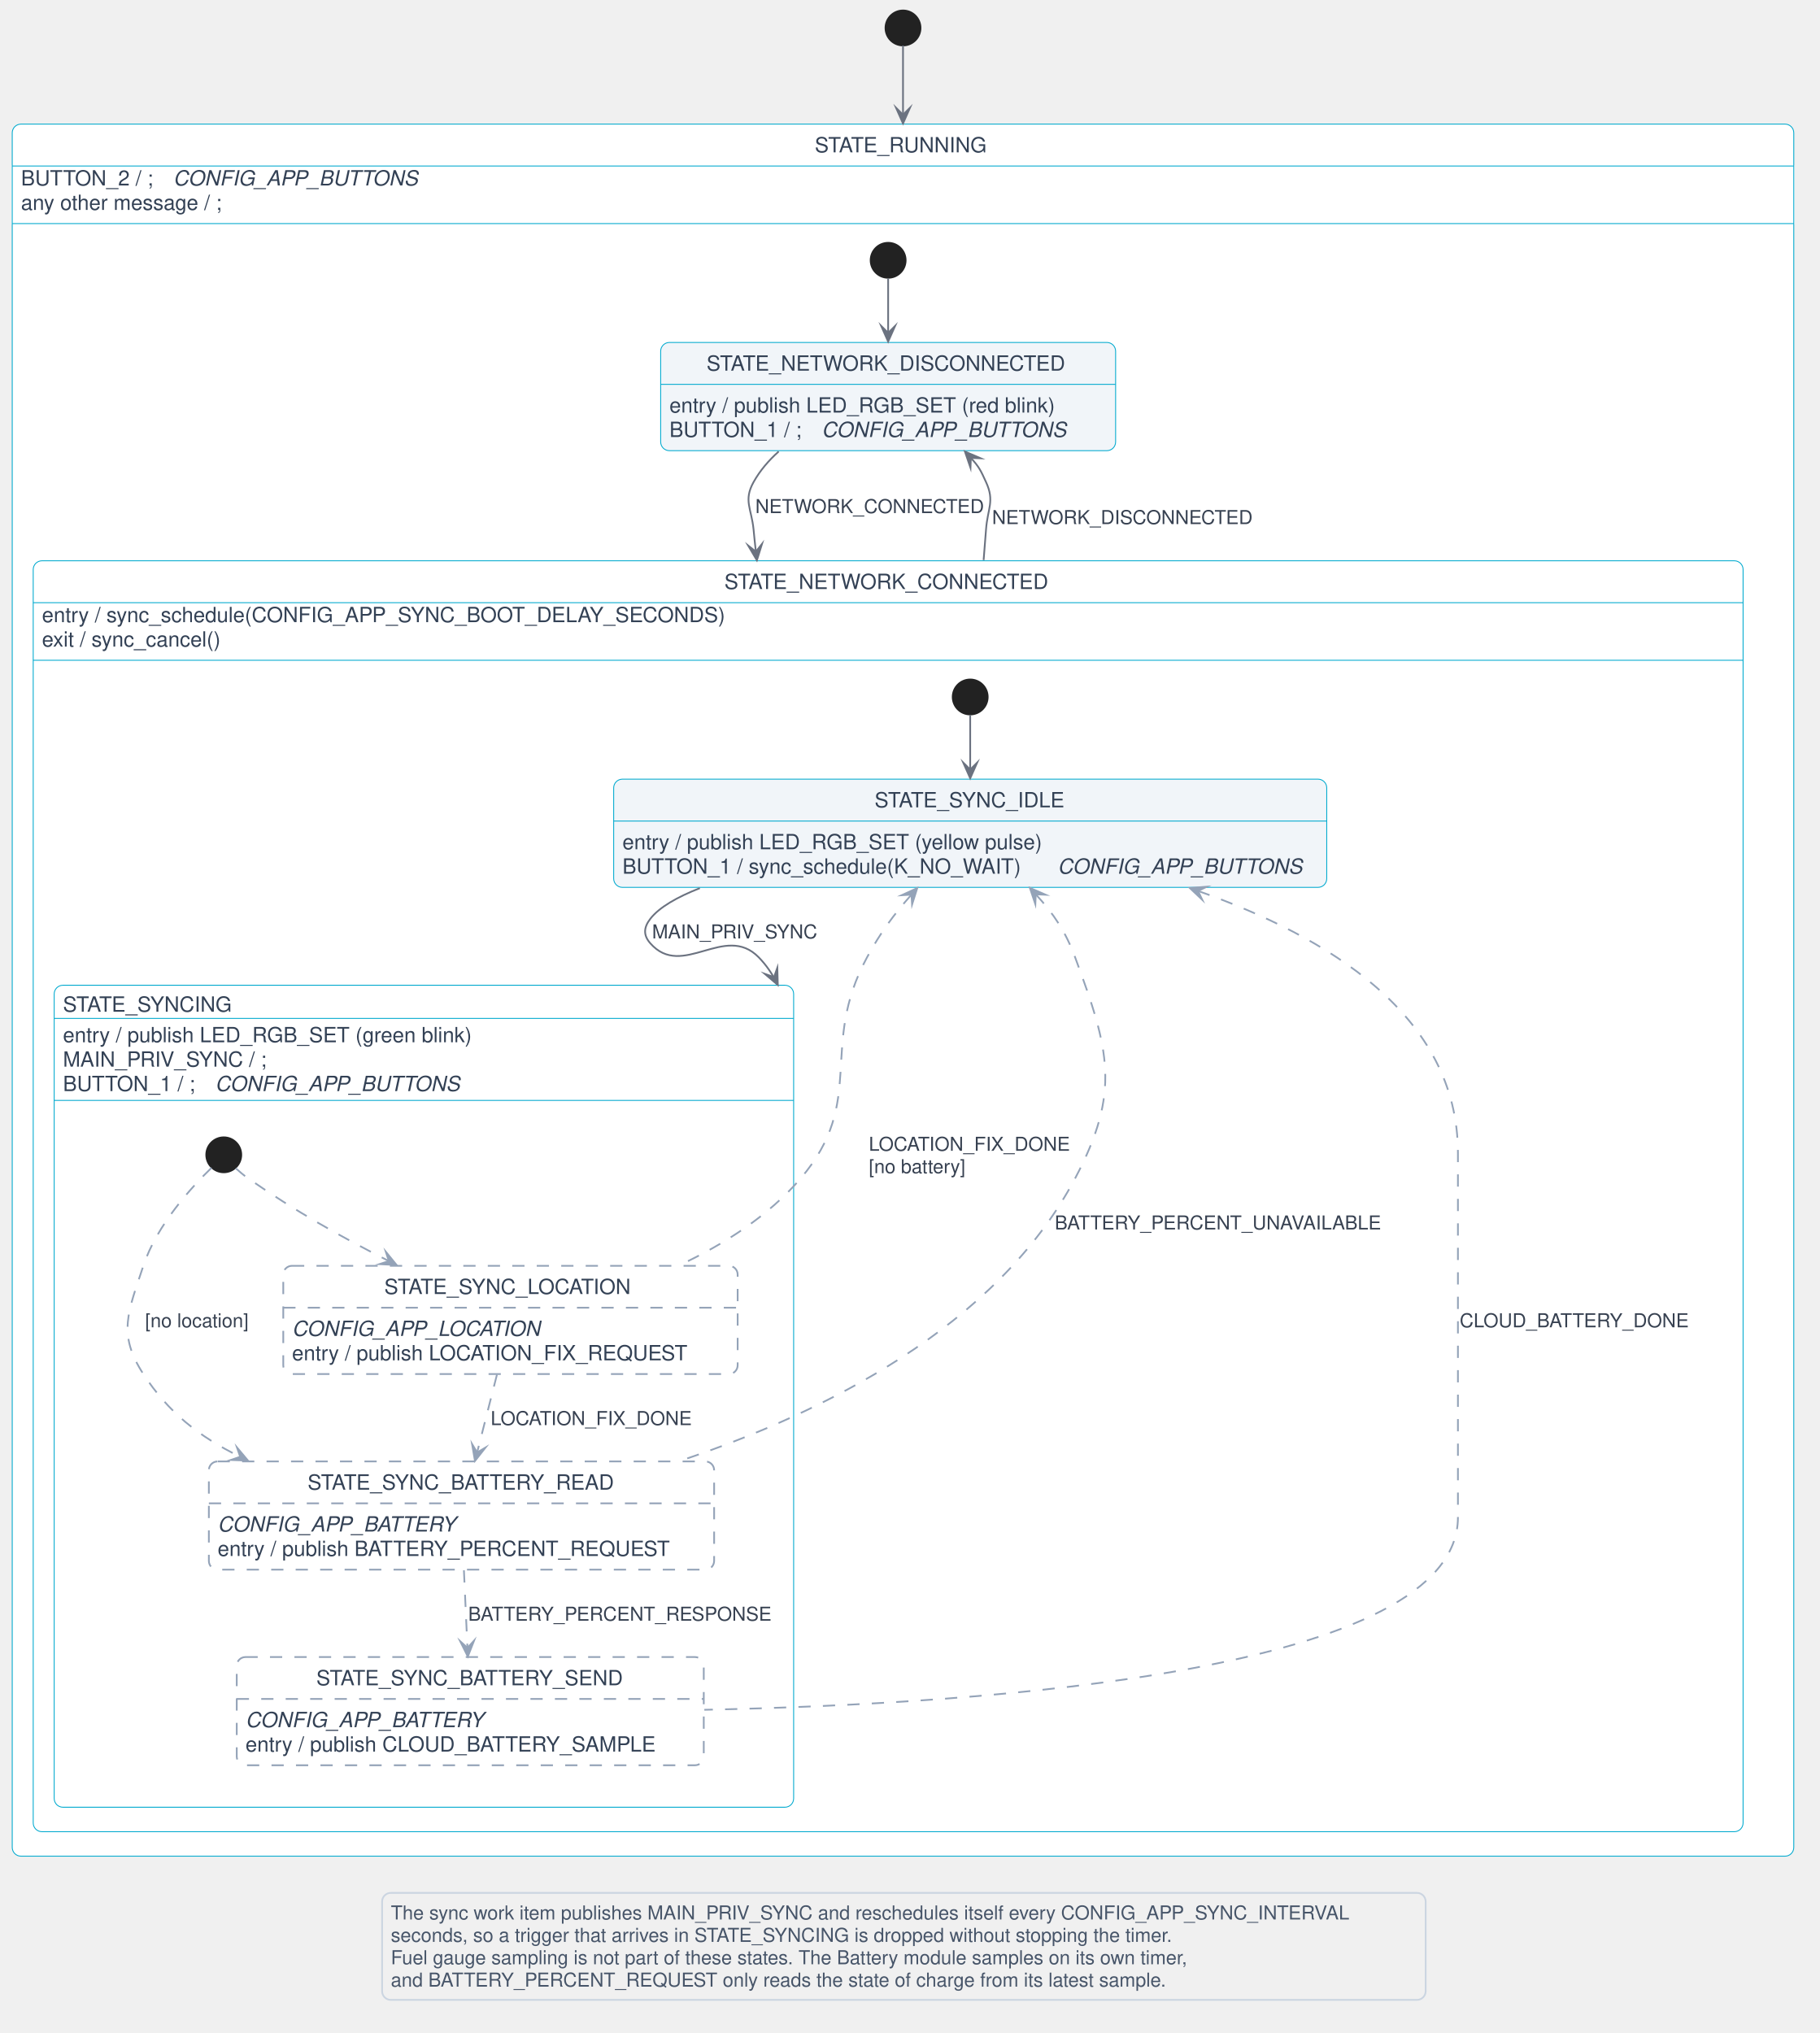
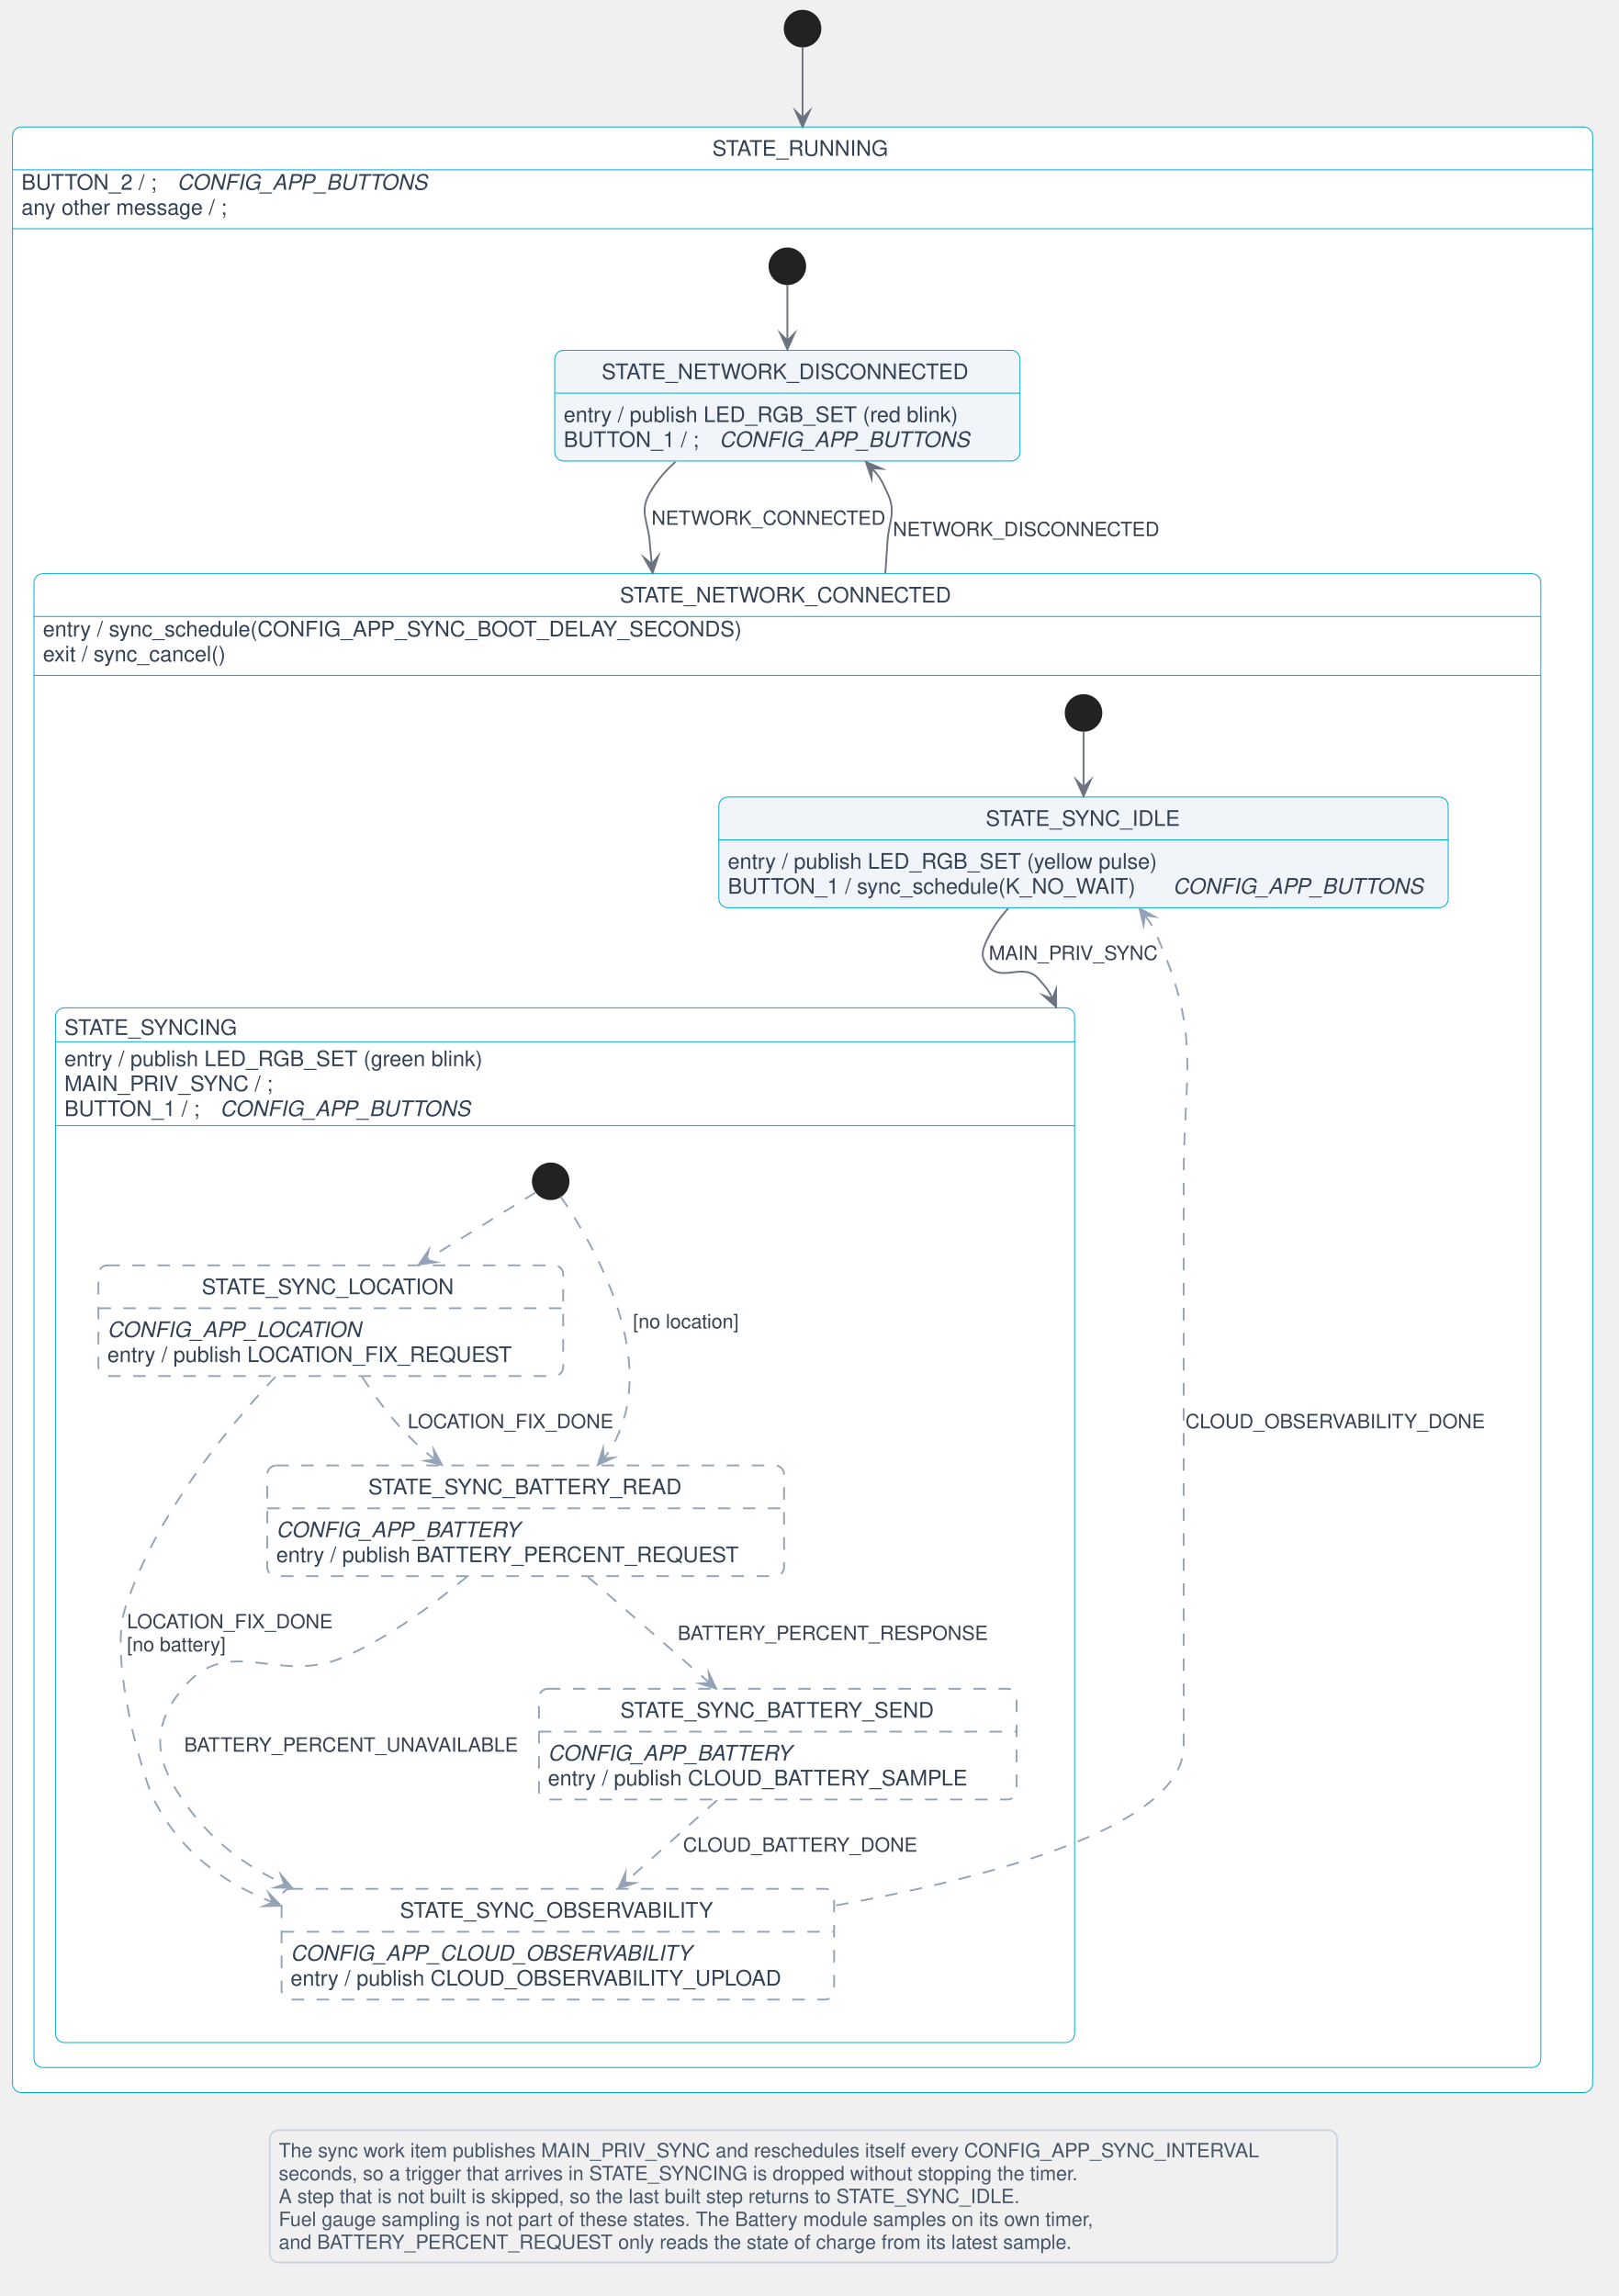
- <svg xmlns="http://www.w3.org/2000/svg" version="1.1" data-diagram-type="STATE" style="width:1041px;height:1163px;background:#FFFFFF;" width="1041px" height="1163px" viewBox="0 0 1041 1163" zoomAndPan="magnify" preserveAspectRatio="none" contentStyleType="text/css">
+ <svg xmlns="http://www.w3.org/2000/svg" version="1.1" data-diagram-type="STATE" style="width:905px;height:1284px;background:#FFFFFF;" width="905px" height="1284px" viewBox="0 0 905 1284" zoomAndPan="magnify" preserveAspectRatio="none" contentStyleType="text/css">
  <defs />
  <g font-family="sans-serif" lengthAdjust="spacing">
    <g class="entity" data-qualified-name="STATE_RUNNING" id="ent0001" data-source-line="104">
-       <path d="M12,71 L1021.118,71 A5,5 0 0 1 1026.118,76 L1026.118,94.969 L7,94.969 L7,76 A5,5 0 0 1 12,71" fill="#FFF" />
-       <rect x="7" y="94.969" width="1019.118" height="32.938" fill="#FFF" style="stroke:#FFF;stroke-width:1;" />
-       <path d="M7,127.906 L1026.118,127.906 L1026.118,1056.843 A5,5 0 0 1 1021.118,1061.843 L12,1061.843 A5,5 0 0 1 7,1056.843 L7,127.906" fill="#FFF" />
-       <rect x="7" y="71" width="1019.118" height="990.843" fill="none" style="stroke:#00A9CE;stroke-width:0.5;" rx="5" ry="5" />
-       <line x1="7" y1="94.969" x2="1026.118" y2="94.969" style="stroke:#00A9CE;stroke-width:0.5;" />
-       <line x1="7" y1="127.906" x2="1026.118" y2="127.906" style="stroke:#00A9CE;stroke-width:0.5;" />
-       <text x="466.081" y="87.139" fill="#334155" font-size="12" textLength="100.957" font-family="Helvetica">STATE_RUNNING</text>
+       <path d="M12,71 L885.728,71 A5,5 0 0 1 890.728,76 L890.728,94.969 L7,94.969 L7,76 A5,5 0 0 1 12,71" fill="#FFF" />
+       <rect x="7" y="94.969" width="883.728" height="32.938" fill="#FFF" style="stroke:#FFF;stroke-width:1;" />
+       <path d="M7,127.906 L890.728,127.906 L890.728,1165.242 A5,5 0 0 1 885.728,1170.242 L12,1170.242 A5,5 0 0 1 7,1165.242 L7,127.906" fill="#FFF" />
+       <rect x="7" y="71" width="883.728" height="1099.242" fill="none" style="stroke:#00A9CE;stroke-width:0.5;" rx="5" ry="5" />
+       <line x1="7" y1="94.969" x2="890.728" y2="94.969" style="stroke:#00A9CE;stroke-width:0.5;" />
+       <line x1="7" y1="127.906" x2="890.728" y2="127.906" style="stroke:#00A9CE;stroke-width:0.5;" />
+       <text x="398.385" y="87.139" fill="#334155" font-size="12" textLength="100.957" font-family="Helvetica">STATE_RUNNING</text>
      <text x="12" y="106.107" fill="#334155" font-size="12" textLength="79.447" font-family="Helvetica">BUTTON_2 / ;</text>
      <text x="99.076" y="106.107" fill="#334155" font-size="12" textLength="138.938" font-style="italic" font-family="Helvetica">CONFIG_APP_BUTTONS</text>
      <text x="12" y="120.076" fill="#334155" font-size="12" textLength="131.303" font-family="Helvetica">any other message / ;</text>
      <g class="entity" data-qualified-name="STATE_RUNNING.STATE_NETWORK_DISCONNECTED" id="ent0002" data-source-line="105">
-         <rect x="377.93" y="195.906" width="260.252" height="61.906" fill="#F1F5F9" style="stroke:#00A9CE;stroke-width:0.5;" rx="5" ry="5" />
-         <line x1="377.93" y1="219.875" x2="638.182" y2="219.875" style="stroke:#00A9CE;stroke-width:0.5;" />
-         <text x="404.175" y="212.045" fill="#334155" font-size="12" textLength="207.762" font-family="Helvetica">STATE_NETWORK_DISCONNECTED</text>
-         <text x="382.93" y="236.014" fill="#334155" font-size="12" textLength="240.252" font-family="Helvetica">entry / publish LED_RGB_SET (red blink)</text>
-         <text x="382.93" y="249.982" fill="#334155" font-size="12" textLength="79.447" font-family="Helvetica">BUTTON_1 / ;</text>
-         <text x="470.006" y="249.982" fill="#334155" font-size="12" textLength="138.938" font-style="italic" font-family="Helvetica">CONFIG_APP_BUTTONS</text>
+         <rect x="310.24" y="195.906" width="260.252" height="61.906" fill="#F1F5F9" style="stroke:#00A9CE;stroke-width:0.5;" rx="5" ry="5" />
+         <line x1="310.24" y1="219.875" x2="570.492" y2="219.875" style="stroke:#00A9CE;stroke-width:0.5;" />
+         <text x="336.485" y="212.045" fill="#334155" font-size="12" textLength="207.762" font-family="Helvetica">STATE_NETWORK_DISCONNECTED</text>
+         <text x="315.24" y="236.014" fill="#334155" font-size="12" textLength="240.252" font-family="Helvetica">entry / publish LED_RGB_SET (red blink)</text>
+         <text x="315.24" y="249.982" fill="#334155" font-size="12" textLength="79.447" font-family="Helvetica">BUTTON_1 / ;</text>
+         <text x="402.316" y="249.982" fill="#334155" font-size="12" textLength="138.938" font-style="italic" font-family="Helvetica">CONFIG_APP_BUTTONS</text>
      </g>
      <g class="entity" data-qualified-name="STATE_RUNNING.STATE_NETWORK_CONNECTED" id="ent0003" data-source-line="109">
-         <path d="M24,320.806 L992.118,320.806 A5,5 0 0 1 997.118,325.806 L997.118,344.775 L19,344.775 L19,325.806 A5,5 0 0 1 24,320.806" fill="#FFF" />
-         <rect x="19" y="344.775" width="978.118" height="32.938" fill="#FFF" style="stroke:#FFF;stroke-width:1;" />
-         <path d="M19,377.713 L997.118,377.713 L997.118,1042.843 A5,5 0 0 1 992.118,1047.843 L24,1047.843 A5,5 0 0 1 19,1042.843 L19,377.713" fill="#FFF" />
-         <rect x="19" y="320.806" width="978.118" height="727.036" fill="none" style="stroke:#00A9CE;stroke-width:0.5;" rx="5" ry="5" />
-         <line x1="19" y1="344.775" x2="997.118" y2="344.775" style="stroke:#00A9CE;stroke-width:0.5;" />
-         <line x1="19" y1="377.713" x2="997.118" y2="377.713" style="stroke:#00A9CE;stroke-width:0.5;" />
-         <text x="414.376" y="336.945" fill="#334155" font-size="12" textLength="187.365" font-family="Helvetica">STATE_NETWORK_CONNECTED</text>
+         <path d="M24,320.806 L856.728,320.806 A5,5 0 0 1 861.728,325.806 L861.728,344.775 L19,344.775 L19,325.806 A5,5 0 0 1 24,320.806" fill="#FFF" />
+         <rect x="19" y="344.775" width="842.728" height="32.938" fill="#FFF" style="stroke:#FFF;stroke-width:1;" />
+         <path d="M19,377.713 L861.728,377.713 L861.728,1151.242 A5,5 0 0 1 856.728,1156.242 L24,1156.242 A5,5 0 0 1 19,1151.242 L19,377.713" fill="#FFF" />
+         <rect x="19" y="320.806" width="842.728" height="835.436" fill="none" style="stroke:#00A9CE;stroke-width:0.5;" rx="5" ry="5" />
+         <line x1="19" y1="344.775" x2="861.728" y2="344.775" style="stroke:#00A9CE;stroke-width:0.5;" />
+         <line x1="19" y1="377.713" x2="861.728" y2="377.713" style="stroke:#00A9CE;stroke-width:0.5;" />
+         <text x="346.681" y="336.945" fill="#334155" font-size="12" textLength="187.365" font-family="Helvetica">STATE_NETWORK_CONNECTED</text>
        <text x="24" y="355.914" fill="#334155" font-size="12" textLength="403.98" font-family="Helvetica">entry / sync_schedule(CONFIG_APP_SYNC_BOOT_DELAY_SECONDS)</text>
        <text x="24" y="369.882" fill="#334155" font-size="12" textLength="115.986" font-family="Helvetica">exit / sync_cancel()</text>
        <g class="cluster" data-qualified-name="STATE_RUNNING.STATE_NETWORK_CONNECTED.STATE_SYNCING" id="ent0005" data-source-line="114">
-           <path d="M36,563.623 L449,563.623 A5,5 0 0 1 454,568.623 L454,582.591 L31,582.591 L31,568.623 A5,5 0 0 1 36,563.623" fill="#FFF" />
-           <rect x="31" y="582.591" width="423" height="46.906" fill="#FFF" style="stroke:#FFF;stroke-width:1;" />
-           <path d="M31,629.498 L454,629.498 L454,1028.843 A5,5 0 0 1 449,1033.843 L36,1033.843 A5,5 0 0 1 31,1028.843 L31,629.498" fill="#FFF" />
-           <rect x="31" y="563.623" width="423" height="470.22" fill="none" style="stroke:#00A9CE;stroke-width:0.5;" rx="5" ry="5" />
-           <line x1="31" y1="582.591" x2="454" y2="582.591" style="stroke:#00A9CE;stroke-width:0.5;" />
-           <line x1="31" y1="629.498" x2="454" y2="629.498" style="stroke:#00A9CE;stroke-width:0.5;" />
-           <text x="36" y="578.761" fill="#334155" font-size="12" textLength="98.186" font-family="Helvetica">STATE_SYNCING</text>
-           <text x="36" y="596.23" fill="#334155" font-size="12" textLength="255.24" font-family="Helvetica">entry / publish LED_RGB_SET (green blink)</text>
-           <text x="36" y="610.199" fill="#334155" font-size="12" textLength="118.418" font-family="Helvetica">MAIN_PRIV_SYNC / ;</text>
-           <text x="36" y="624.167" fill="#334155" font-size="12" textLength="79.447" font-family="Helvetica">BUTTON_1 / ;</text>
-           <text x="123.076" y="624.167" fill="#334155" font-size="12" textLength="138.938" font-style="italic" font-family="Helvetica">CONFIG_APP_BUTTONS</text>
+           <path d="M36,563.613 L596,563.613 A5,5 0 0 1 601,568.613 L601,582.581 L31,582.581 L31,568.613 A5,5 0 0 1 36,563.613" fill="#FFF" />
+           <rect x="31" y="582.581" width="570" height="46.906" fill="#FFF" style="stroke:#FFF;stroke-width:1;" />
+           <path d="M31,629.488 L601,629.488 L601,1137.242 A5,5 0 0 1 596,1142.242 L36,1142.242 A5,5 0 0 1 31,1137.242 L31,629.488" fill="#FFF" />
+           <rect x="31" y="563.613" width="570" height="578.63" fill="none" style="stroke:#00A9CE;stroke-width:0.5;" rx="5" ry="5" />
+           <line x1="31" y1="582.581" x2="601" y2="582.581" style="stroke:#00A9CE;stroke-width:0.5;" />
+           <line x1="31" y1="629.488" x2="601" y2="629.488" style="stroke:#00A9CE;stroke-width:0.5;" />
+           <text x="36" y="578.751" fill="#334155" font-size="12" textLength="98.186" font-family="Helvetica">STATE_SYNCING</text>
+           <text x="36" y="596.22" fill="#334155" font-size="12" textLength="255.24" font-family="Helvetica">entry / publish LED_RGB_SET (green blink)</text>
+           <text x="36" y="610.189" fill="#334155" font-size="12" textLength="118.418" font-family="Helvetica">MAIN_PRIV_SYNC / ;</text>
+           <text x="36" y="624.157" fill="#334155" font-size="12" textLength="79.447" font-family="Helvetica">BUTTON_1 / ;</text>
+           <text x="123.076" y="624.157" fill="#334155" font-size="12" textLength="138.938" font-style="italic" font-family="Helvetica">CONFIG_APP_BUTTONS</text>
        </g>
        <g class="entity" data-qualified-name="STATE_RUNNING.STATE_NETWORK_CONNECTED.STATE_SYNCING.STATE_SYNC_LOCATION" id="ent0006" data-source-line="115">
-           <rect x="162.04" y="724.123" width="259.93" height="61.906" fill="#FFF" style="stroke:#94A3B8;stroke-width:1;stroke-dasharray:7,7;" rx="5" ry="5" />
-           <line x1="162.04" y1="748.091" x2="421.97" y2="748.091" style="stroke:#94A3B8;stroke-width:1;stroke-dasharray:7,7;" />
-           <text x="219.814" y="740.261" fill="#334155" font-size="12" textLength="144.381" font-family="Helvetica">STATE_SYNC_LOCATION</text>
-           <text x="167.04" y="764.23" fill="#334155" font-size="12" textLength="143.232" font-style="italic" font-family="Helvetica">CONFIG_APP_LOCATION</text>
-           <text x="167.04" y="778.199" fill="#334155" font-size="12" textLength="239.93" font-family="Helvetica">entry / publish LOCATION_FIX_REQUEST</text>
+           <rect x="55.04" y="707.623" width="259.93" height="61.906" fill="#FFF" style="stroke:#94A3B8;stroke-width:1;stroke-dasharray:7,7;" rx="5" ry="5" />
+           <line x1="55.04" y1="731.591" x2="314.97" y2="731.591" style="stroke:#94A3B8;stroke-width:1;stroke-dasharray:7,7;" />
+           <text x="112.814" y="723.761" fill="#334155" font-size="12" textLength="144.381" font-family="Helvetica">STATE_SYNC_LOCATION</text>
+           <text x="60.04" y="747.73" fill="#334155" font-size="12" textLength="143.232" font-style="italic" font-family="Helvetica">CONFIG_APP_LOCATION</text>
+           <text x="60.04" y="761.699" fill="#334155" font-size="12" textLength="239.93" font-family="Helvetica">entry / publish LOCATION_FIX_REQUEST</text>
        </g>
        <g class="entity" data-qualified-name="STATE_RUNNING.STATE_NETWORK_CONNECTED.STATE_SYNCING.STATE_SYNC_BATTERY_READ" id="ent0007" data-source-line="119">
-           <rect x="119.48" y="836.033" width="289.033" height="61.906" fill="#FFF" style="stroke:#94A3B8;stroke-width:1;stroke-dasharray:7,7;" rx="5" ry="5" />
-           <line x1="119.48" y1="860.001" x2="408.513" y2="860.001" style="stroke:#94A3B8;stroke-width:1;stroke-dasharray:7,7;" />
-           <text x="175.951" y="852.171" fill="#334155" font-size="12" textLength="176.092" font-family="Helvetica">STATE_SYNC_BATTERY_READ</text>
-           <text x="124.48" y="876.14" fill="#334155" font-size="12" textLength="135.574" font-style="italic" font-family="Helvetica">CONFIG_APP_BATTERY</text>
-           <text x="124.48" y="890.109" fill="#334155" font-size="12" textLength="269.033" font-family="Helvetica">entry / publish BATTERY_PERCENT_REQUEST</text>
+           <rect x="149.48" y="819.522" width="289.033" height="61.906" fill="#FFF" style="stroke:#94A3B8;stroke-width:1;stroke-dasharray:7,7;" rx="5" ry="5" />
+           <line x1="149.48" y1="843.491" x2="438.513" y2="843.491" style="stroke:#94A3B8;stroke-width:1;stroke-dasharray:7,7;" />
+           <text x="205.951" y="835.661" fill="#334155" font-size="12" textLength="176.092" font-family="Helvetica">STATE_SYNC_BATTERY_READ</text>
+           <text x="154.48" y="859.63" fill="#334155" font-size="12" textLength="135.574" font-style="italic" font-family="Helvetica">CONFIG_APP_BATTERY</text>
+           <text x="154.48" y="873.599" fill="#334155" font-size="12" textLength="269.033" font-family="Helvetica">entry / publish BATTERY_PERCENT_REQUEST</text>
        </g>
        <g class="entity" data-qualified-name="STATE_RUNNING.STATE_NETWORK_CONNECTED.STATE_SYNCING.STATE_SYNC_BATTERY_SEND" id="ent0008" data-source-line="123">
-           <rect x="135.43" y="947.933" width="267.148" height="61.906" fill="#FFF" style="stroke:#94A3B8;stroke-width:1;stroke-dasharray:7,7;" rx="5" ry="5" />
-           <line x1="135.43" y1="971.901" x2="402.578" y2="971.901" style="stroke:#94A3B8;stroke-width:1;stroke-dasharray:7,7;" />
-           <text x="180.935" y="964.071" fill="#334155" font-size="12" textLength="176.139" font-family="Helvetica">STATE_SYNC_BATTERY_SEND</text>
-           <text x="140.43" y="988.04" fill="#334155" font-size="12" textLength="135.574" font-style="italic" font-family="Helvetica">CONFIG_APP_BATTERY</text>
-           <text x="140.43" y="1002.009" fill="#334155" font-size="12" textLength="247.148" font-family="Helvetica">entry / publish CLOUD_BATTERY_SAMPLE</text>
+           <rect x="301.43" y="944.433" width="267.148" height="61.906" fill="#FFF" style="stroke:#94A3B8;stroke-width:1;stroke-dasharray:7,7;" rx="5" ry="5" />
+           <line x1="301.43" y1="968.401" x2="568.578" y2="968.401" style="stroke:#94A3B8;stroke-width:1;stroke-dasharray:7,7;" />
+           <text x="346.935" y="960.571" fill="#334155" font-size="12" textLength="176.139" font-family="Helvetica">STATE_SYNC_BATTERY_SEND</text>
+           <text x="306.43" y="984.54" fill="#334155" font-size="12" textLength="135.574" font-style="italic" font-family="Helvetica">CONFIG_APP_BATTERY</text>
+           <text x="306.43" y="998.509" fill="#334155" font-size="12" textLength="247.148" font-family="Helvetica">entry / publish CLOUD_BATTERY_SAMPLE</text>
        </g>
-         <g class="start_entity" data-qualified-name="STATE_RUNNING.STATE_NETWORK_CONNECTED.STATE_SYNCING..start.STATE_SYNCING" id="ent0009" data-source-line="127">
-           <ellipse cx="128" cy="660.623" rx="10" ry="10" fill="#222" style="stroke:#222;stroke-width:1;" />
+         <g class="entity" data-qualified-name="STATE_RUNNING.STATE_NETWORK_CONNECTED.STATE_SYNCING.STATE_SYNC_OBSERVABILITY" id="ent0009" data-source-line="127">
+           <rect x="157.5" y="1056.333" width="309.002" height="61.906" fill="#FFF" style="stroke:#94A3B8;stroke-width:1;stroke-dasharray:7,7;" rx="5" ry="5" />
+           <line x1="157.5" y1="1080.301" x2="466.502" y2="1080.301" style="stroke:#94A3B8;stroke-width:1;stroke-dasharray:7,7;" />
+           <text x="223.671" y="1072.471" fill="#334155" font-size="12" textLength="176.66" font-family="Helvetica">STATE_SYNC_OBSERVABILITY</text>
+           <text x="162.5" y="1096.44" fill="#334155" font-size="12" textLength="224.045" font-style="italic" font-family="Helvetica">CONFIG_APP_CLOUD_OBSERVABILITY</text>
+           <text x="162.5" y="1110.409" fill="#334155" font-size="12" textLength="289.002" font-family="Helvetica">entry / publish CLOUD_OBSERVABILITY_UPLOAD</text>
+         </g>
+         <g class="start_entity" data-qualified-name="STATE_RUNNING.STATE_NETWORK_CONNECTED.STATE_SYNCING..start.STATE_SYNCING" id="ent0010" data-source-line="131">
+           <ellipse cx="308" cy="660.623" rx="10" ry="10" fill="#222" style="stroke:#222;stroke-width:1;" />
        </g>
        <g class="entity" data-qualified-name="STATE_RUNNING.STATE_NETWORK_CONNECTED.STATE_SYNC_IDLE" id="ent0004" data-source-line="110">
-           <rect x="351.05" y="445.722" width="407.902" height="61.906" fill="#F1F5F9" style="stroke:#00A9CE;stroke-width:0.5;" rx="5" ry="5" />
-           <line x1="351.05" y1="469.691" x2="758.952" y2="469.691" style="stroke:#00A9CE;stroke-width:0.5;" />
-           <text x="500.292" y="461.861" fill="#334155" font-size="12" textLength="109.418" font-family="Helvetica">STATE_SYNC_IDLE</text>
-           <text x="356.05" y="485.83" fill="#334155" font-size="12" textLength="261.979" font-family="Helvetica">entry / publish LED_RGB_SET (yellow pulse)</text>
-           <text x="356.05" y="499.799" fill="#334155" font-size="12" textLength="241.336" font-family="Helvetica">BUTTON_1 / sync_schedule(K_NO_WAIT)</text>
-           <text x="605.015" y="499.799" fill="#334155" font-size="12" textLength="138.938" font-style="italic" font-family="Helvetica">CONFIG_APP_BUTTONS</text>
+           <rect x="402.05" y="445.713" width="407.902" height="61.906" fill="#F1F5F9" style="stroke:#00A9CE;stroke-width:0.5;" rx="5" ry="5" />
+           <line x1="402.05" y1="469.681" x2="809.952" y2="469.681" style="stroke:#00A9CE;stroke-width:0.5;" />
+           <text x="551.292" y="461.851" fill="#334155" font-size="12" textLength="109.418" font-family="Helvetica">STATE_SYNC_IDLE</text>
+           <text x="407.05" y="485.82" fill="#334155" font-size="12" textLength="261.979" font-family="Helvetica">entry / publish LED_RGB_SET (yellow pulse)</text>
+           <text x="407.05" y="499.789" fill="#334155" font-size="12" textLength="241.336" font-family="Helvetica">BUTTON_1 / sync_schedule(K_NO_WAIT)</text>
+           <text x="656.015" y="499.789" fill="#334155" font-size="12" textLength="138.938" font-style="italic" font-family="Helvetica">CONFIG_APP_BUTTONS</text>
        </g>
-         <g class="start_entity" data-qualified-name="STATE_RUNNING.STATE_NETWORK_CONNECTED..start.STATE_NETWORK_CONNECTED" id="ent0014" data-source-line="137">
-           <ellipse cx="555" cy="398.713" rx="10" ry="10" fill="#222" style="stroke:#222;stroke-width:1;" />
+         <g class="start_entity" data-qualified-name="STATE_RUNNING.STATE_NETWORK_CONNECTED..start.STATE_NETWORK_CONNECTED" id="ent0015" data-source-line="141">
+           <ellipse cx="606" cy="398.713" rx="10" ry="10" fill="#222" style="stroke:#222;stroke-width:1;" />
        </g>
-         <g class="link" data-entity-1="ent0009" data-entity-2="ent0006" id="lnk10" data-source-line="127" data-link-type="dependency">
-           <path d="M134.85,668.333 C137.04,670.313 139.54,672.412 142,674.123 C168.5,692.613 195.31,707.651 222.43,721.401" style="stroke:#94A3B8;stroke-width:1;stroke-dasharray:7,7;" fill="none" id="*start*STATE_SYNCING-to-STATE_SYNC_LOCATION" />
-           <polygon points="226.89,723.662,220.672,716.025,222.43,721.401,217.054,723.16,226.89,723.662" fill="#94A3B8" style="stroke:#94A3B8;stroke-width:1;stroke-linejoin:miter;stroke-miterlimit:10;" />
+         <g class="link" data-entity-1="ent0010" data-entity-2="ent0006" id="lnk11" data-source-line="131" data-link-type="dependency">
+           <path d="M299.55,666.843 C286.09,675.152 263.044,689.376 238.474,704.546" style="stroke:#94A3B8;stroke-width:1;stroke-dasharray:7,7;" fill="none" id="*start*STATE_SYNCING-to-STATE_SYNC_LOCATION" />
+           <polygon points="234.22,707.172,243.979,705.848,238.474,704.546,239.777,699.041,234.22,707.172" fill="#94A3B8" style="stroke:#94A3B8;stroke-width:1;stroke-linejoin:miter;stroke-miterlimit:10;" />
        </g>
-         <g class="link" data-entity-1="ent0009" data-entity-2="ent0007" id="lnk11" data-source-line="128" data-link-type="dependency">
-           <path d="M120.97,668.083 C110.11,678.593 89.73,700.573 82,724.123 C73.42,750.263 66.96,762.993 82,786.033 C96.34,807.993 113.721,821.761 137.381,833.361" style="stroke:#94A3B8;stroke-width:1;stroke-dasharray:7,7;" fill="none" id="*start*STATE_SYNCING-to-STATE_SYNC_BATTERY_READ" />
-           <polygon points="141.87,835.563,135.55,828.009,137.381,833.361,132.028,835.192,141.87,835.563" fill="#94A3B8" style="stroke:#94A3B8;stroke-width:1;stroke-linejoin:miter;stroke-miterlimit:10;" />
-           <text x="83" y="759.283" fill="#374151" font-size="11" textLength="69.427" font-family="Helvetica">[no location]</text>
+         <g class="link" data-entity-1="ent0010" data-entity-2="ent0007" id="lnk12" data-source-line="132" data-link-type="dependency">
+           <path d="M313.51,669.162 C328.42,690.583 367.11,753.343 346,801.522 C343.19,807.932 342.362,810.127 337.632,815.477" style="stroke:#94A3B8;stroke-width:1;stroke-dasharray:7,7;" fill="none" id="*start*STATE_SYNCING-to-STATE_SYNC_BATTERY_READ" />
+           <polygon points="334.32,819.223,343.278,815.129,337.632,815.477,337.285,809.83,334.32,819.223" fill="#94A3B8" style="stroke:#94A3B8;stroke-width:1;stroke-linejoin:miter;stroke-miterlimit:10;" />
+           <text x="354" y="742.783" fill="#374151" font-size="11" textLength="69.427" font-family="Helvetica">[no location]</text>
        </g>
-         <g class="link" data-entity-1="ent0006" data-entity-2="ent0007" id="lnk12" data-source-line="130" data-link-type="dependency">
-           <path d="M284.27,786.402 C280.36,801.773 276.843,815.547 272.933,830.917" style="stroke:#94A3B8;stroke-width:1;stroke-dasharray:7,7;" fill="none" id="STATE_SYNC_LOCATION-to-STATE_SYNC_BATTERY_READ" />
-           <polygon points="271.7,835.762,277.795,828.026,272.933,830.917,270.042,826.054,271.7,835.762" fill="#94A3B8" style="stroke:#94A3B8;stroke-width:1;stroke-linejoin:miter;stroke-miterlimit:10;" />
-           <text x="280.68" y="815.243" fill="#374151" font-size="11" textLength="117.256" font-family="Helvetica">LOCATION_FIX_DONE</text>
+         <g class="link" data-entity-1="ent0006" data-entity-2="ent0007" id="lnk13" data-source-line="134" data-link-type="dependency">
+           <path d="M202.47,769.873 C209.37,780.502 217.84,792.123 227,801.522 C233.09,807.772 236.126,810.702 243.246,816.212" style="stroke:#94A3B8;stroke-width:1;stroke-dasharray:7,7;" fill="none" id="STATE_SYNC_LOCATION-to-STATE_SYNC_BATTERY_READ" />
+           <polygon points="247.2,819.272,242.53,810.601,243.246,816.212,237.634,816.928,247.2,819.272" fill="#94A3B8" style="stroke:#94A3B8;stroke-width:1;stroke-linejoin:miter;stroke-miterlimit:10;" />
+           <text x="228" y="798.733" fill="#374151" font-size="11" textLength="117.256" font-family="Helvetica">LOCATION_FIX_DONE</text>
        </g>
-         <g class="link" data-entity-1="ent0007" data-entity-2="ent0008" id="lnk13" data-source-line="131" data-link-type="dependency">
-           <path d="M265.38,898.303 C266.08,913.683 266.706,927.308 267.396,942.668" style="stroke:#94A3B8;stroke-width:1;stroke-dasharray:7,7;" fill="none" id="STATE_SYNC_BATTERY_READ-to-STATE_SYNC_BATTERY_SEND" />
-           <polygon points="267.62,947.662,271.212,938.492,267.396,942.668,263.22,938.851,267.62,947.662" fill="#94A3B8" style="stroke:#94A3B8;stroke-width:1;stroke-linejoin:miter;stroke-miterlimit:10;" />
-           <text x="267.8" y="927.143" fill="#374151" font-size="11" textLength="170.656" font-family="Helvetica">BATTERY_PERCENT_RESPONSE</text>
+         <g class="link" data-entity-1="ent0007" data-entity-2="ent0008" id="lnk14" data-source-line="135" data-link-type="dependency">
+           <path d="M328.85,881.863 C350.71,900.913 375.001,922.077 396.781,941.067" style="stroke:#94A3B8;stroke-width:1;stroke-dasharray:7,7;" fill="none" id="STATE_SYNC_BATTERY_READ-to-STATE_SYNC_BATTERY_SEND" />
+           <polygon points="400.55,944.353,396.395,935.423,396.781,941.067,391.138,941.453,400.55,944.353" fill="#94A3B8" style="stroke:#94A3B8;stroke-width:1;stroke-linejoin:miter;stroke-miterlimit:10;" />
+           <text x="379" y="917.143" fill="#374151" font-size="11" textLength="170.656" font-family="Helvetica">BATTERY_PERCENT_RESPONSE</text>
        </g>
-         <g class="link" data-entity-1="ent0014" data-entity-2="ent0004" id="lnk15" data-source-line="137" data-link-type="dependency">
-           <path d="M555,409.033 C555,418.063 555,427.262 555,440.242" style="stroke:#6B7280;stroke-width:1;" fill="none" id="*start*STATE_NETWORK_CONNECTED-to-STATE_SYNC_IDLE" />
-           <polygon points="555,445.242,559,436.242,555,440.242,551,436.242,555,445.242" fill="#6B7280" style="stroke:#6B7280;stroke-width:1;stroke-linejoin:miter;stroke-miterlimit:10;" />
+         <g class="link" data-entity-1="ent0015" data-entity-2="ent0004" id="lnk16" data-source-line="141" data-link-type="dependency">
+           <path d="M606,409.022 C606,418.052 606,427.262 606,440.232" style="stroke:#6B7280;stroke-width:1;" fill="none" id="*start*STATE_NETWORK_CONNECTED-to-STATE_SYNC_IDLE" />
+           <polygon points="606,445.232,610,436.232,606,440.232,602,436.232,606,445.232" fill="#6B7280" style="stroke:#6B7280;stroke-width:1;stroke-linejoin:miter;stroke-miterlimit:10;" />
        </g>
-         <g class="link" data-entity-1="ent0004" data-entity-2="ent0005" id="lnk16" data-source-line="139" data-link-type="dependency">
-           <path d="M400.35,508.073 C387.26,513.213 377.07,519.063 372,525.623 C368.2,530.553 367.89,534.953 372,539.623 C390.35,560.493 414.57,527.762 434,547.623 C438.309,552.025 441.739,557.04 444.441,562.45 C444.61,562.788 442.618,558.617 442.781,558.958" style="stroke:#6B7280;stroke-width:1;" fill="none" id="STATE_SYNC_IDLE-to-STATE_SYNCING" />
-           <polygon points="444.94,563.469,444.663,553.624,442.781,558.958,437.446,557.077,444.94,563.469" fill="#6B7280" style="stroke:#6B7280;stroke-width:1;stroke-linejoin:miter;stroke-miterlimit:10;" />
-           <text x="373" y="536.833" fill="#374151" font-size="11" textLength="94.145" font-family="Helvetica">MAIN_PRIV_SYNC</text>
+         <g class="link" data-entity-1="ent0004" data-entity-2="ent0005" id="lnk17" data-source-line="143" data-link-type="dependency">
+           <path d="M563.89,508.012 C559.08,513.313 554.88,519.213 552,525.613 C549.45,531.292 548.23,534.662 552,539.613 C560.1,550.252 572.34,537.422 581,547.613 C584.988,552.307 586.112,552.989 588.636,558.56" style="stroke:#6B7280;stroke-width:1;" fill="none" id="STATE_SYNC_IDLE-to-STATE_SYNCING" />
+           <polygon points="590.7,563.115,590.629,553.266,588.636,558.56,583.342,556.568,590.7,563.115" fill="#6B7280" style="stroke:#6B7280;stroke-width:1;stroke-linejoin:miter;stroke-miterlimit:10;" />
+           <text x="553" y="536.823" fill="#374151" font-size="11" textLength="94.145" font-family="Helvetica">MAIN_PRIV_SYNC</text>
        </g>
-         <g class="link" data-entity-1="ent0004" data-entity-2="ent0006" id="lnk18" data-source-line="140" data-link-type="dependency">
-           <path d="M521.399,511.779 C511.129,523.399 503.64,533.512 496,547.623 C468.05,599.243 496.13,629.483 458,674.123 C439.72,695.533 414.39,711.662 389.02,723.623" style="stroke:#94A3B8;stroke-width:1;stroke-dasharray:7,7;" fill="none" id="STATE_SYNC_IDLE-backto-STATE_SYNC_LOCATION" />
-           <polygon points="524.71,508.033,515.753,512.127,521.399,511.779,521.747,517.425,524.71,508.033" fill="#94A3B8" style="stroke:#94A3B8;stroke-width:1;stroke-linejoin:miter;stroke-miterlimit:10;" />
-           <text x="497" y="658.333" fill="#374151" font-size="11" textLength="117.256" font-family="Helvetica">LOCATION_FIX_DONE</text>
-           <text x="497" y="671.138" fill="#374151" font-size="11" textLength="65.93" font-family="Helvetica">[no battery]</text>
+         <g class="link" data-entity-1="ent0006" data-entity-2="ent0009" id="lnk18" data-source-line="144" data-link-type="dependency">
+           <path d="M154.09,769.882 C125.99,799.793 86.47,848.343 70,899.433 C60.43,929.113 80.81,996.262 86,1006.333 C100.76,1035.012 122.665,1051.778 152.495,1063.838" style="stroke:#94A3B8;stroke-width:1;stroke-dasharray:7,7;" fill="none" id="STATE_SYNC_LOCATION-to-STATE_SYNC_OBSERVABILITY" />
+           <polygon points="157.13,1065.713,150.285,1058.631,152.495,1063.838,147.287,1066.048,157.13,1065.713" fill="#94A3B8" style="stroke:#94A3B8;stroke-width:1;stroke-linejoin:miter;stroke-miterlimit:10;" />
+           <text x="71" y="910.643" fill="#374151" font-size="11" textLength="117.256" font-family="Helvetica">LOCATION_FIX_DONE</text>
+           <text x="71" y="923.448" fill="#374151" font-size="11" textLength="65.93" font-family="Helvetica">[no battery]</text>
        </g>
-         <g class="link" data-entity-1="ent0004" data-entity-2="ent0007" id="lnk20" data-source-line="141" data-link-type="dependency">
-           <path d="M592.507,511.599 C602.867,522.909 609.56,532.923 615,547.623 C634.51,600.353 641.32,624.443 615,674.123 C569.97,759.113 470.93,808.303 389.49,835.543" style="stroke:#94A3B8;stroke-width:1;stroke-dasharray:7,7;" fill="none" id="STATE_SYNC_IDLE-backto-STATE_SYNC_BATTERY_READ" />
-           <polygon points="589.13,507.913,592.26,517.251,592.507,511.599,598.159,511.847,589.13,507.913" fill="#94A3B8" style="stroke:#94A3B8;stroke-width:1;stroke-linejoin:miter;stroke-miterlimit:10;" />
-           <text x="603.34" y="703.333" fill="#374151" font-size="11" textLength="188.004" font-family="Helvetica">BATTERY_PERCENT_UNAVAILABLE</text>
+         <g class="link" data-entity-1="ent0007" data-entity-2="ent0009" id="lnk19" data-source-line="145" data-link-type="dependency">
+           <path d="M261.33,881.593 C242.62,897.252 217.96,915.382 193,926.433 C155.3,943.123 128.17,912.573 102,944.433 C84.53,965.693 86.38,983.683 102,1006.333 C117.17,1028.343 134.738,1042.139 158.958,1053.699" style="stroke:#94A3B8;stroke-width:1;stroke-dasharray:7,7;" fill="none" id="STATE_SYNC_BATTERY_READ-to-STATE_SYNC_OBSERVABILITY" />
+           <polygon points="163.47,1055.853,157.071,1048.366,158.958,1053.699,153.625,1055.586,163.47,1055.853" fill="#94A3B8" style="stroke:#94A3B8;stroke-width:1;stroke-linejoin:miter;stroke-miterlimit:10;" />
+           <text x="103" y="979.593" fill="#374151" font-size="11" textLength="188.004" font-family="Helvetica">BATTERY_PERCENT_UNAVAILABLE</text>
        </g>
-         <g class="link" data-entity-1="ent0004" data-entity-2="ent0008" id="lnk22" data-source-line="142" data-link-type="dependency">
-           <path d="M685.334,509.67 C759.394,535.87 834,580.693 834,659.623 C834,659.623 834,659.623 834,867.983 C834,955.423 569.98,974.673 402.9,978.103" style="stroke:#94A3B8;stroke-width:1;stroke-dasharray:7,7;" fill="none" id="STATE_SYNC_IDLE-backto-STATE_SYNC_BATTERY_SEND" />
-           <polygon points="680.62,508.002,687.771,514.775,685.334,509.67,690.439,507.233,680.62,508.002" fill="#94A3B8" style="stroke:#94A3B8;stroke-width:1;stroke-linejoin:miter;stroke-miterlimit:10;" />
-           <text x="835" y="759.283" fill="#374151" font-size="11" textLength="132.118" font-family="Helvetica">CLOUD_BATTERY_DONE</text>
+         <g class="link" data-entity-1="ent0008" data-entity-2="ent0009" id="lnk20" data-source-line="146" data-link-type="dependency">
+           <path d="M401.06,1006.703 C383.86,1022.083 366.748,1037.371 349.558,1052.731" style="stroke:#94A3B8;stroke-width:1;stroke-dasharray:7,7;" fill="none" id="STATE_SYNC_BATTERY_SEND-to-STATE_SYNC_OBSERVABILITY" />
+           <polygon points="345.83,1056.063,355.206,1053.049,349.558,1052.731,349.876,1047.083,345.83,1056.063" fill="#94A3B8" style="stroke:#94A3B8;stroke-width:1;stroke-linejoin:miter;stroke-miterlimit:10;" />
+           <text x="382" y="1035.543" fill="#374151" font-size="11" textLength="132.118" font-family="Helvetica">CLOUD_BATTERY_DONE</text>
+         </g>
+         <g class="link" data-entity-1="ent0004" data-entity-2="ent0009" id="lnk22" data-source-line="147" data-link-type="dependency">
+           <path d="M640.327,511.947 C644.547,517.437 645.3,519.433 648,525.613 C671.96,580.493 662,599.743 662,659.623 C662,659.623 662,659.623 662,976.382 C662,1020.292 560.48,1048.782 466.79,1065.722" style="stroke:#94A3B8;stroke-width:1;stroke-dasharray:7,7;" fill="none" id="STATE_SYNC_IDLE-backto-STATE_SYNC_OBSERVABILITY" />
+           <polygon points="637.28,507.982,639.594,517.556,640.327,511.947,645.936,512.68,637.28,507.982" fill="#94A3B8" style="stroke:#94A3B8;stroke-width:1;stroke-linejoin:miter;stroke-miterlimit:10;" />
+           <text x="663" y="798.733" fill="#374151" font-size="11" textLength="168.728" font-family="Helvetica">CLOUD_OBSERVABILITY_DONE</text>
        </g>
      </g>
-       <g class="start_entity" data-qualified-name="STATE_RUNNING..start.STATE_RUNNING" id="ent0023" data-source-line="147">
-         <ellipse cx="508.06" cy="148.906" rx="10" ry="10" fill="#222" style="stroke:#222;stroke-width:1;" />
+       <g class="start_entity" data-qualified-name="STATE_RUNNING..start.STATE_RUNNING" id="ent0023" data-source-line="152">
+         <ellipse cx="440.36" cy="148.906" rx="10" ry="10" fill="#222" style="stroke:#222;stroke-width:1;" />
      </g>
-       <g class="link" data-entity-1="ent0023" data-entity-2="ent0002" id="lnk24" data-source-line="147" data-link-type="dependency">
-         <path d="M508.06,159.216 C508.06,168.246 508.06,177.456 508.06,190.426" style="stroke:#6B7280;stroke-width:1;" fill="none" id="*start*STATE_RUNNING-to-STATE_NETWORK_DISCONNECTED" />
-         <polygon points="508.06,195.426,512.06,186.426,508.06,190.426,504.06,186.426,508.06,195.426" fill="#6B7280" style="stroke:#6B7280;stroke-width:1;stroke-linejoin:miter;stroke-miterlimit:10;" />
+       <g class="link" data-entity-1="ent0023" data-entity-2="ent0002" id="lnk24" data-source-line="152" data-link-type="dependency">
+         <path d="M440.36,159.216 C440.36,168.246 440.36,177.456 440.36,190.426" style="stroke:#6B7280;stroke-width:1;" fill="none" id="*start*STATE_RUNNING-to-STATE_NETWORK_DISCONNECTED" />
+         <polygon points="440.36,195.426,444.36,186.426,440.36,190.426,436.36,186.426,440.36,195.426" fill="#6B7280" style="stroke:#6B7280;stroke-width:1;stroke-linejoin:miter;stroke-miterlimit:10;" />
      </g>
-       <g class="link" data-entity-1="ent0002" data-entity-2="ent0003" id="lnk25" data-source-line="149" data-link-type="dependency">
-         <path d="M445.43,258.296 C439.73,263.386 434.73,269.206 431.06,275.806 C425.23,286.296 429.86,290.866 431.06,302.806 C431.65,308.676 431.704,309.62 432.394,315.57" style="stroke:#6B7280;stroke-width:1;" fill="none" id="STATE_NETWORK_DISCONNECTED-to-STATE_NETWORK_CONNECTED" />
-         <polygon points="432.97,320.536,435.907,311.135,432.394,315.57,427.96,312.057,432.97,320.536" fill="#6B7280" style="stroke:#6B7280;stroke-width:1;stroke-linejoin:miter;stroke-miterlimit:10;" />
-         <text x="432.06" y="293.517" fill="#374151" font-size="11" textLength="131.355" font-family="Helvetica">NETWORK_CONNECTED</text>
+       <g class="link" data-entity-1="ent0002" data-entity-2="ent0003" id="lnk25" data-source-line="154" data-link-type="dependency">
+         <path d="M377.74,258.296 C372.03,263.386 367.03,269.206 363.36,275.806 C357.54,286.296 362.31,290.856 363.36,302.806 C363.88,308.636 363.922,309.521 364.512,315.411" style="stroke:#6B7280;stroke-width:1;" fill="none" id="STATE_NETWORK_DISCONNECTED-to-STATE_NETWORK_CONNECTED" />
+         <polygon points="365.01,320.386,368.093,311.032,364.512,315.411,360.133,311.83,365.01,320.386" fill="#6B7280" style="stroke:#6B7280;stroke-width:1;stroke-linejoin:miter;stroke-miterlimit:10;" />
+         <text x="364.36" y="293.517" fill="#374151" font-size="11" textLength="131.355" font-family="Helvetica">NETWORK_CONNECTED</text>
      </g>
-       <g class="link" data-entity-1="ent0002" data-entity-2="ent0003" id="lnk27" data-source-line="150" data-link-type="dependency">
-         <path d="M555.371,261.962 C560.251,267.222 561.12,269.416 564.06,275.806 C569.08,286.706 564.94,290.846 564.06,302.806 C563.63,308.636 563.17,314.506 562.67,320.416" style="stroke:#6B7280;stroke-width:1;" fill="none" id="STATE_NETWORK_DISCONNECTED-backto-STATE_NETWORK_CONNECTED" />
-         <polygon points="551.97,258.296,555.159,267.615,555.371,261.962,561.024,262.174,551.97,258.296" fill="#6B7280" style="stroke:#6B7280;stroke-width:1;stroke-linejoin:miter;stroke-miterlimit:10;" />
-         <text x="567.5" y="287.017" fill="#374151" font-size="11" font-family="Helvetica"> </text>
-         <text x="567.5" y="299.821" fill="#374151" font-size="11" textLength="150.052" font-family="Helvetica">NETWORK_DISCONNECTED</text>
+       <g class="link" data-entity-1="ent0002" data-entity-2="ent0003" id="lnk27" data-source-line="155" data-link-type="dependency">
+         <path d="M487.681,261.962 C492.561,267.222 493.42,269.416 496.36,275.806 C501.38,286.706 497.13,290.836 496.36,302.806 C495.99,308.696 495.58,314.626 495.15,320.586" style="stroke:#6B7280;stroke-width:1;" fill="none" id="STATE_NETWORK_DISCONNECTED-backto-STATE_NETWORK_CONNECTED" />
+         <polygon points="484.28,258.296,487.469,267.615,487.681,261.962,493.334,262.174,484.28,258.296" fill="#6B7280" style="stroke:#6B7280;stroke-width:1;stroke-linejoin:miter;stroke-miterlimit:10;" />
+         <text x="499.36" y="287.017" fill="#374151" font-size="11" font-family="Helvetica"> </text>
+         <text x="499.36" y="299.821" fill="#374151" font-size="11" textLength="150.052" font-family="Helvetica">NETWORK_DISCONNECTED</text>
      </g>
    </g>
-     <g class="start_entity" data-qualified-name=".start." id="ent0028" data-source-line="155">
-       <ellipse cx="516.56" cy="16" rx="10" ry="10" fill="#222" style="stroke:#222;stroke-width:1;" />
+     <g class="start_entity" data-qualified-name=".start." id="ent0028" data-source-line="160">
+       <ellipse cx="448.86" cy="16" rx="10" ry="10" fill="#222" style="stroke:#222;stroke-width:1;" />
    </g>
-     <g class="link" data-entity-1="ent0028" data-entity-2="ent0001" id="lnk29" data-source-line="155" data-link-type="dependency">
-       <path d="M516.56,26.06 C516.56,35.11 516.56,45.56 516.56,65.63" style="stroke:#6B7280;stroke-width:1;" fill="none" id="*start*-to-STATE_RUNNING" />
-       <polygon points="516.56,70.63,520.56,61.63,516.56,65.63,512.56,61.63,516.56,70.63" fill="#6B7280" style="stroke:#6B7280;stroke-width:1;stroke-linejoin:miter;stroke-miterlimit:10;" />
+     <g class="link" data-entity-1="ent0028" data-entity-2="ent0001" id="lnk29" data-source-line="160" data-link-type="dependency">
+       <path d="M448.86,26.46 C448.86,35.6 448.86,45.97 448.86,65.98" style="stroke:#6B7280;stroke-width:1;" fill="none" id="*start*-to-STATE_RUNNING" />
+       <polygon points="448.86,70.98,452.86,61.98,448.86,65.98,444.86,61.98,448.86,70.98" fill="#6B7280" style="stroke:#6B7280;stroke-width:1;stroke-linejoin:miter;stroke-miterlimit:10;" />
    </g>
-     <g class="legend" data-source-line="157">
-       <rect x="218.577" y="1082.843" width="596.964" height="61.219" fill="none" style="stroke:#CBD5E1;stroke-width:1;" rx="5" ry="5" />
-       <text x="223.577" y="1098.053" fill="#475569" font-size="11" textLength="586.964" font-family="Helvetica">The sync work item publishes MAIN_PRIV_SYNC and reschedules itself every CONFIG_APP_SYNC_INTERVAL</text>
-       <text x="223.577" y="1110.858" fill="#475569" font-size="11" textLength="505.243" font-family="Helvetica">seconds, so a trigger that arrives in STATE_SYNCING is dropped without stopping the timer.</text>
-       <text x="223.577" y="1123.662" fill="#475569" font-size="11" textLength="521.845" font-family="Helvetica">Fuel gauge sampling is not part of these states. The Battery module samples on its own timer,</text>
-       <text x="223.577" y="1136.467" fill="#475569" font-size="11" textLength="484.655" font-family="Helvetica">and BATTERY_PERCENT_REQUEST only reads the state of charge from its latest sample.</text>
+     <g class="legend" data-source-line="162">
+       <rect x="150.882" y="1191.242" width="596.964" height="74.023" fill="none" style="stroke:#CBD5E1;stroke-width:1;" rx="5" ry="5" />
+       <text x="155.882" y="1206.453" fill="#475569" font-size="11" textLength="586.964" font-family="Helvetica">The sync work item publishes MAIN_PRIV_SYNC and reschedules itself every CONFIG_APP_SYNC_INTERVAL</text>
+       <text x="155.882" y="1219.258" fill="#475569" font-size="11" textLength="505.243" font-family="Helvetica">seconds, so a trigger that arrives in STATE_SYNCING is dropped without stopping the timer.</text>
+       <text x="155.882" y="1232.062" fill="#475569" font-size="11" textLength="465.609" font-family="Helvetica">A step that is not built is skipped, so the last built step returns to STATE_SYNC_IDLE.</text>
+       <text x="155.882" y="1244.867" fill="#475569" font-size="11" textLength="521.845" font-family="Helvetica">Fuel gauge sampling is not part of these states. The Battery module samples on its own timer,</text>
+       <text x="155.882" y="1257.672" fill="#475569" font-size="11" textLength="484.655" font-family="Helvetica">and BATTERY_PERCENT_REQUEST only reads the state of charge from its latest sample.</text>
    </g>
  </g>
</svg>
